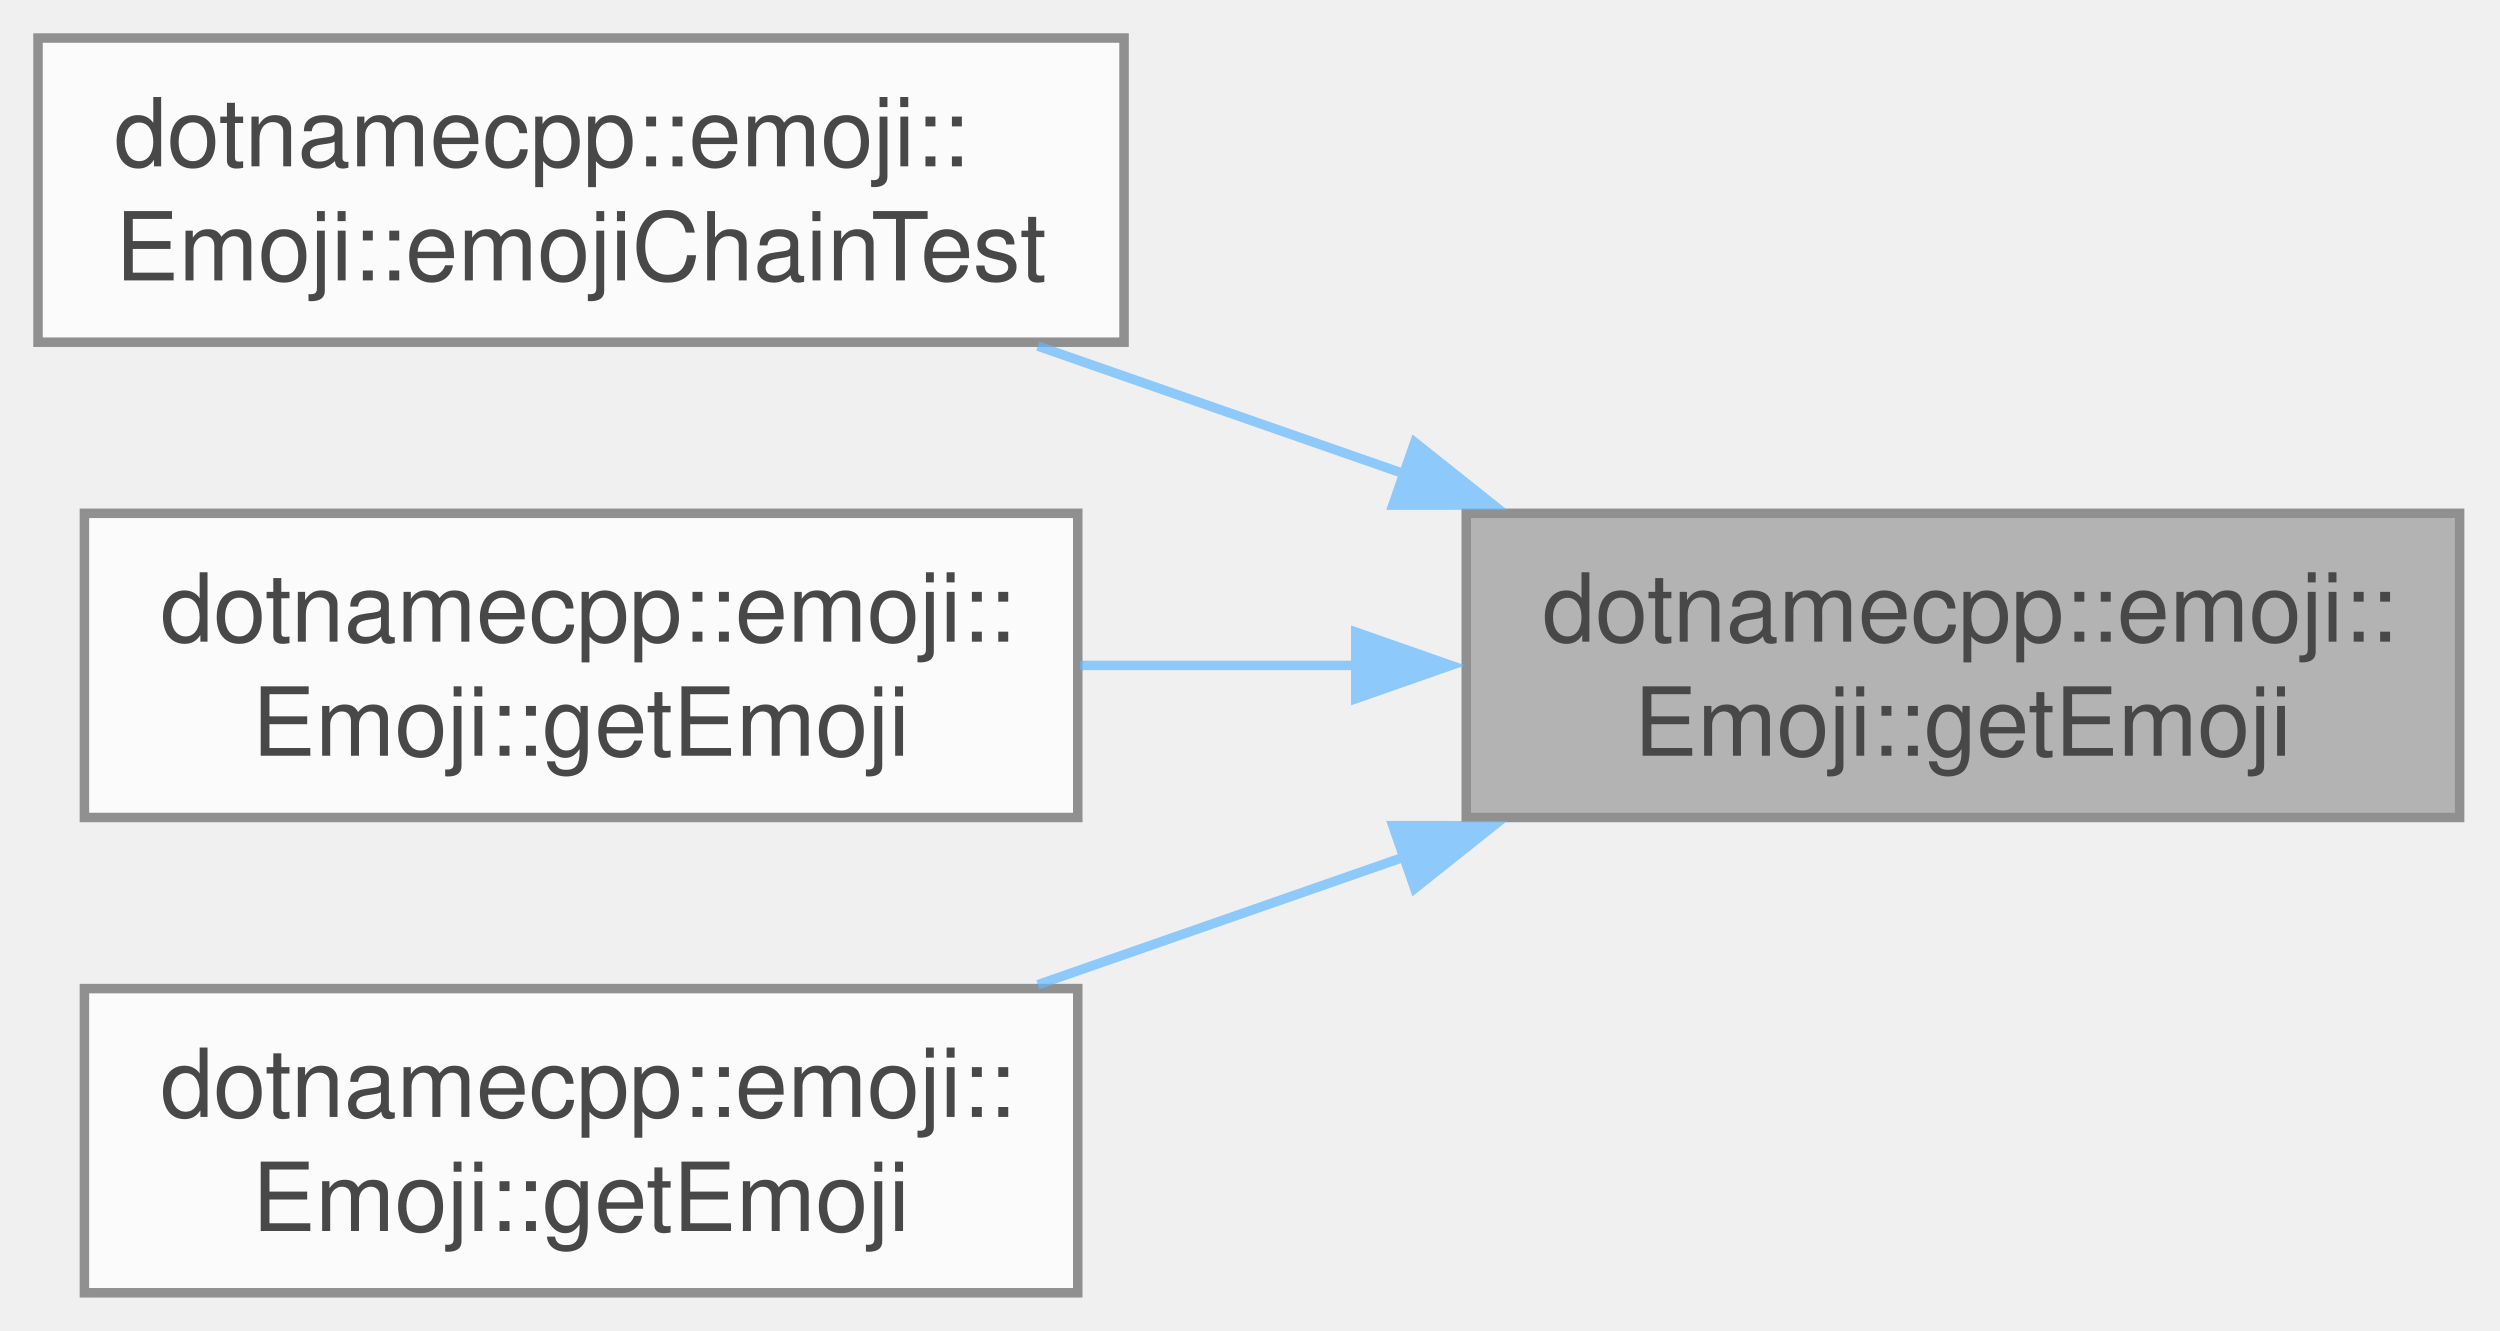
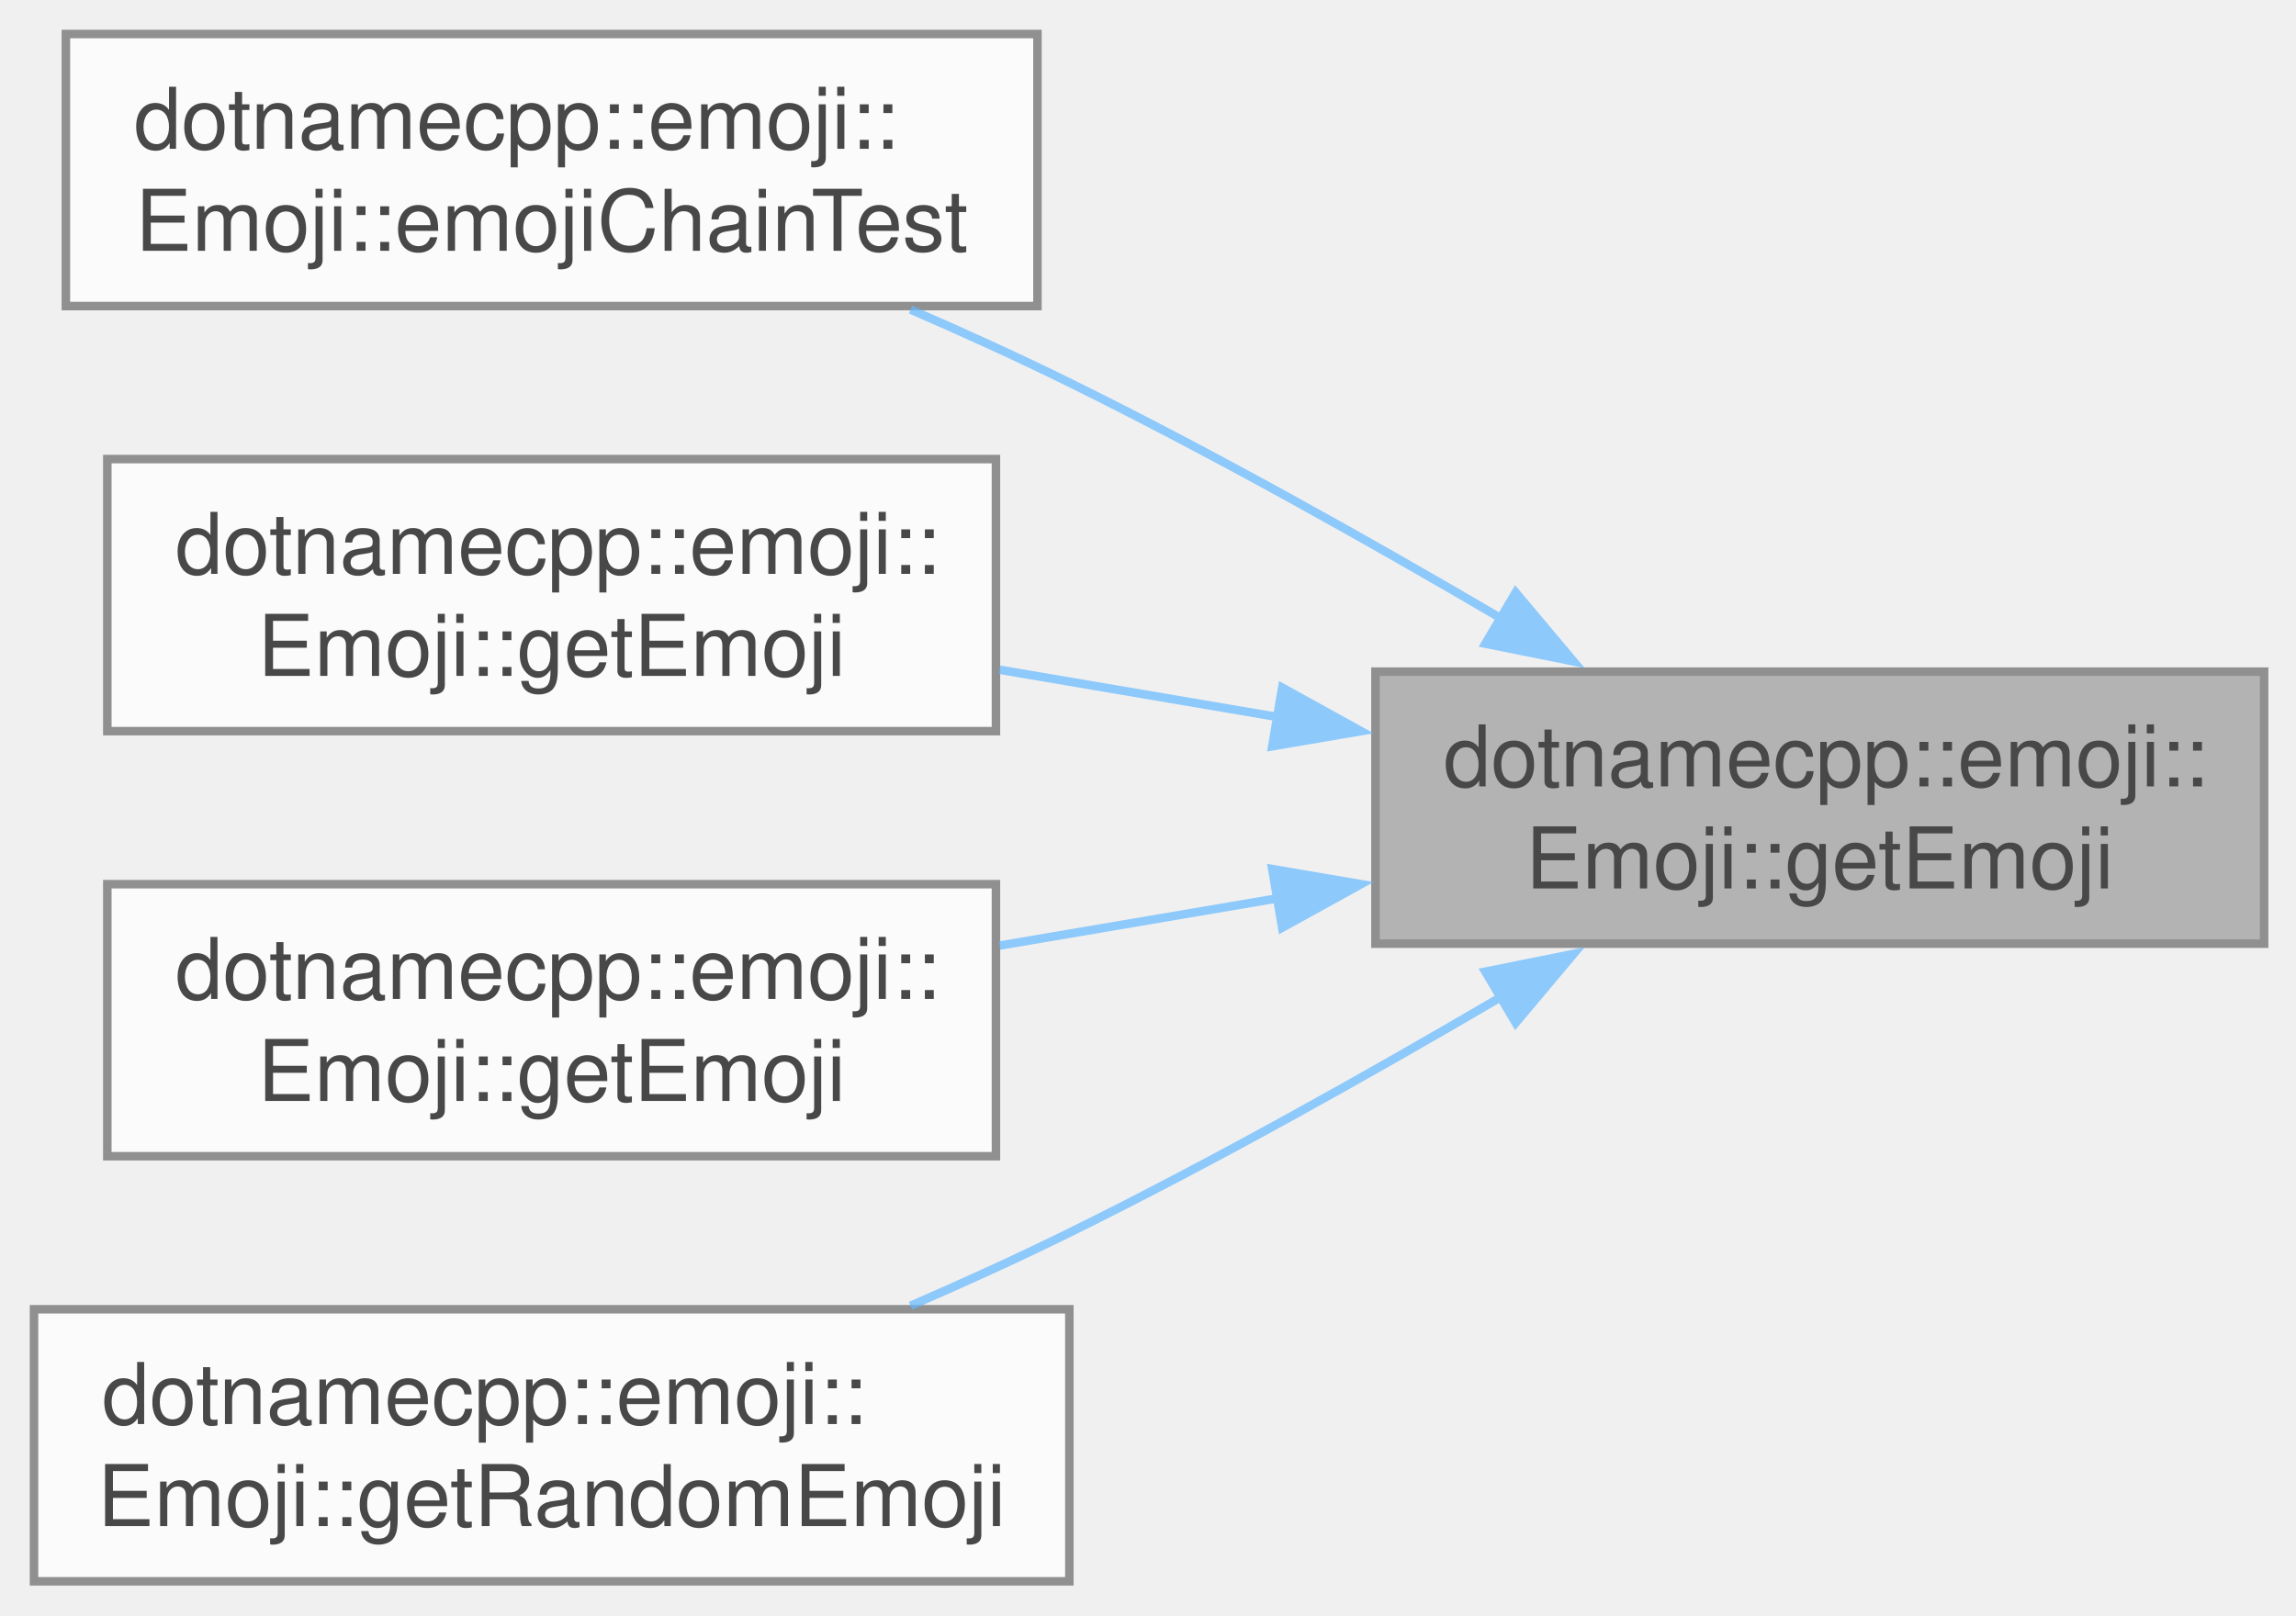
- <svg xmlns="http://www.w3.org/2000/svg" xmlns:xlink="http://www.w3.org/1999/xlink" width="263pt" height="140pt" viewBox="0.00 0.00 263.00 140.00">
+ <svg xmlns="http://www.w3.org/2000/svg" xmlns:xlink="http://www.w3.org/1999/xlink" width="270pt" height="190pt" viewBox="0.00 0.00 270.00 190.00">
  <svg id="main" version="1.1" xml:space="preserve">
    <style type="text/css">
.node, .edge {opacity: 0.7;}
.node.selected, .edge.selected {opacity: 1;}
.edge:hover path { stroke: red; }
.edge:hover polygon { stroke: red; fill: red; }
</style>
    <svg id="graph" class="graph">
-       <g id="graph0" class="graph" transform="scale(1 1) rotate(0) translate(4 136)">
+       <g id="graph0" class="graph" transform="scale(1 1) rotate(0) translate(4 186)">
        <g id="Node000001" class="node">
          <g id="a_Node000001">
            <a xlink:title=" ">
-               <polygon fill="#999999" stroke="#666666" points="254.75,-82 150.25,-82 150.25,-50 254.75,-50 254.75,-82" />
-               <text xml:space="preserve" text-anchor="start" x="158.25" y="-68.5" font-family="Helvetica,sans-Serif" font-size="10.00">dotnamecpp::emoji::</text>
-               <text xml:space="preserve" text-anchor="middle" x="202.5" y="-56.5" font-family="Helvetica,sans-Serif" font-size="10.00">Emoji::getEmoji</text>
+               <polygon fill="#999999" stroke="#666666" points="262.25,-107 157.75,-107 157.75,-75 262.25,-75 262.25,-107" />
+               <text xml:space="preserve" text-anchor="start" x="165.75" y="-93.5" font-family="Helvetica,sans-Serif" font-size="10.00">dotnamecpp::emoji::</text>
+               <text xml:space="preserve" text-anchor="middle" x="210" y="-81.5" font-family="Helvetica,sans-Serif" font-size="10.00">Emoji::getEmoji</text>
            </a>
          </g>
        </g>
        <g id="Node000002" class="node">
          <g id="a_Node000002">
            <a xlink:href="classdotnamecpp_1_1emoji_1_1Emoji.html#ac8f741680b3cebc8a6646b945907fb64" target="_top" xlink:title=" ">
-               <polygon fill="white" stroke="#666666" points="114.25,-132 0,-132 0,-100 114.25,-100 114.25,-132" />
-               <text xml:space="preserve" text-anchor="start" x="8" y="-118.5" font-family="Helvetica,sans-Serif" font-size="10.00">dotnamecpp::emoji::</text>
-               <text xml:space="preserve" text-anchor="middle" x="57.12" y="-106.5" font-family="Helvetica,sans-Serif" font-size="10.00">Emoji::emojiChainTest</text>
+               <polygon fill="white" stroke="#666666" points="118,-182 3.75,-182 3.75,-150 118,-150 118,-182" />
+               <text xml:space="preserve" text-anchor="start" x="11.75" y="-168.5" font-family="Helvetica,sans-Serif" font-size="10.00">dotnamecpp::emoji::</text>
+               <text xml:space="preserve" text-anchor="middle" x="60.88" y="-156.5" font-family="Helvetica,sans-Serif" font-size="10.00">Emoji::emojiChainTest</text>
            </a>
          </g>
        </g>
        <g id="edge1_Node000001_Node000002" class="edge">
          <g id="a_edge1_Node000001_Node000002">
            <a xlink:title=" ">
-               <path fill="none" stroke="#63b8ff" d="M143.93,-86.08C131.06,-90.56 117.56,-95.27 105.18,-99.59" />
-               <polygon fill="#63b8ff" stroke="#63b8ff" points="144.83,-89.47 153.12,-82.87 142.53,-82.86 144.83,-89.47" />
+               <path fill="none" stroke="#63b8ff" d="M172.66,-113.18C157.2,-122.25 138.83,-132.58 121.75,-141 115.79,-143.94 109.39,-146.85 103.08,-149.59" />
+               <polygon fill="#63b8ff" stroke="#63b8ff" points="174.24,-116.31 181.05,-108.2 170.67,-110.29 174.24,-116.31" />
            </a>
          </g>
        </g>
        <g id="Node000003" class="node">
          <g id="a_Node000003">
            <a xlink:href="classdotnamecpp_1_1emoji_1_1Emoji.html#abcd310c04fb879a40e235f66f4498d64" target="_top" xlink:title=" ">
-               <polygon fill="white" stroke="#666666" points="109.38,-82 4.88,-82 4.88,-50 109.38,-50 109.38,-82" />
-               <text xml:space="preserve" text-anchor="start" x="12.88" y="-68.5" font-family="Helvetica,sans-Serif" font-size="10.00">dotnamecpp::emoji::</text>
-               <text xml:space="preserve" text-anchor="middle" x="57.12" y="-56.5" font-family="Helvetica,sans-Serif" font-size="10.00">Emoji::getEmoji</text>
+               <polygon fill="white" stroke="#666666" points="113.12,-132 8.62,-132 8.62,-100 113.12,-100 113.12,-132" />
+               <text xml:space="preserve" text-anchor="start" x="16.62" y="-118.5" font-family="Helvetica,sans-Serif" font-size="10.00">dotnamecpp::emoji::</text>
+               <text xml:space="preserve" text-anchor="middle" x="60.88" y="-106.5" font-family="Helvetica,sans-Serif" font-size="10.00">Emoji::getEmoji</text>
            </a>
          </g>
        </g>
        <g id="edge2_Node000001_Node000003" class="edge">
          <g id="a_edge2_Node000001_Node000003">
            <a xlink:title=" ">
-               <path fill="none" stroke="#63b8ff" d="M138.83,-66C129.07,-66 119.08,-66 109.61,-66" />
-               <polygon fill="#63b8ff" stroke="#63b8ff" points="138.63,-69.5 148.63,-66 138.63,-62.5 138.63,-69.5" />
+               <path fill="none" stroke="#63b8ff" d="M146.32,-101.65C135.39,-103.51 124.14,-105.42 113.55,-107.22" />
+               <polygon fill="#63b8ff" stroke="#63b8ff" points="146.78,-105.12 156.05,-100 145.61,-98.22 146.78,-105.12" />
            </a>
          </g>
        </g>
        <g id="Node000004" class="node">
          <g id="a_Node000004">
            <a xlink:href="classdotnamecpp_1_1emoji_1_1Emoji.html#a0bf52428bf8d5ae5d2e6d1442772e0aa" target="_top" xlink:title=" ">
-               <polygon fill="white" stroke="#666666" points="109.38,-32 4.88,-32 4.88,0 109.38,0 109.38,-32" />
-               <text xml:space="preserve" text-anchor="start" x="12.88" y="-18.5" font-family="Helvetica,sans-Serif" font-size="10.00">dotnamecpp::emoji::</text>
-               <text xml:space="preserve" text-anchor="middle" x="57.12" y="-6.5" font-family="Helvetica,sans-Serif" font-size="10.00">Emoji::getEmoji</text>
+               <polygon fill="white" stroke="#666666" points="113.12,-82 8.62,-82 8.62,-50 113.12,-50 113.12,-82" />
+               <text xml:space="preserve" text-anchor="start" x="16.62" y="-68.5" font-family="Helvetica,sans-Serif" font-size="10.00">dotnamecpp::emoji::</text>
+               <text xml:space="preserve" text-anchor="middle" x="60.88" y="-56.5" font-family="Helvetica,sans-Serif" font-size="10.00">Emoji::getEmoji</text>
            </a>
          </g>
        </g>
        <g id="edge3_Node000001_Node000004" class="edge">
          <g id="a_edge3_Node000001_Node000004">
            <a xlink:title=" ">
-               <path fill="none" stroke="#63b8ff" d="M143.93,-45.92C131.06,-41.44 117.56,-36.73 105.18,-32.41" />
-               <polygon fill="#63b8ff" stroke="#63b8ff" points="142.53,-49.14 153.12,-49.13 144.83,-42.53 142.53,-49.14" />
+               <path fill="none" stroke="#63b8ff" d="M146.32,-80.35C135.39,-78.49 124.14,-76.58 113.55,-74.78" />
+               <polygon fill="#63b8ff" stroke="#63b8ff" points="145.61,-83.78 156.05,-82 146.78,-76.88 145.61,-83.78" />
+             </a>
+           </g>
+         </g>
+         <g id="Node000005" class="node">
+           <g id="a_Node000005">
+             <a xlink:href="classdotnamecpp_1_1emoji_1_1Emoji.html#a3f5239192f95e65662099eda3030d1b9" target="_top" xlink:title=" ">
+               <polygon fill="white" stroke="#666666" points="121.75,-32 0,-32 0,0 121.75,0 121.75,-32" />
+               <text xml:space="preserve" text-anchor="start" x="8" y="-18.5" font-family="Helvetica,sans-Serif" font-size="10.00">dotnamecpp::emoji::</text>
+               <text xml:space="preserve" text-anchor="middle" x="60.88" y="-6.5" font-family="Helvetica,sans-Serif" font-size="10.00">Emoji::getRandomEmoji</text>
+             </a>
+           </g>
+         </g>
+         <g id="edge4_Node000001_Node000005" class="edge">
+           <g id="a_edge4_Node000001_Node000005">
+             <a xlink:title=" ">
+               <path fill="none" stroke="#63b8ff" d="M172.66,-68.82C157.2,-59.75 138.83,-49.42 121.75,-41 115.79,-38.06 109.39,-35.15 103.08,-32.41" />
+               <polygon fill="#63b8ff" stroke="#63b8ff" points="170.67,-71.71 181.05,-73.8 174.24,-65.69 170.67,-71.71" />
            </a>
          </g>
        </g>
      </g>
    </svg>
  </svg>
  <style type="text/css">

[data-mouse-over-selected='false'] { opacity: 0.7; }
[data-mouse-over-selected='true']  { opacity: 1.0; }

</style>
</svg>
